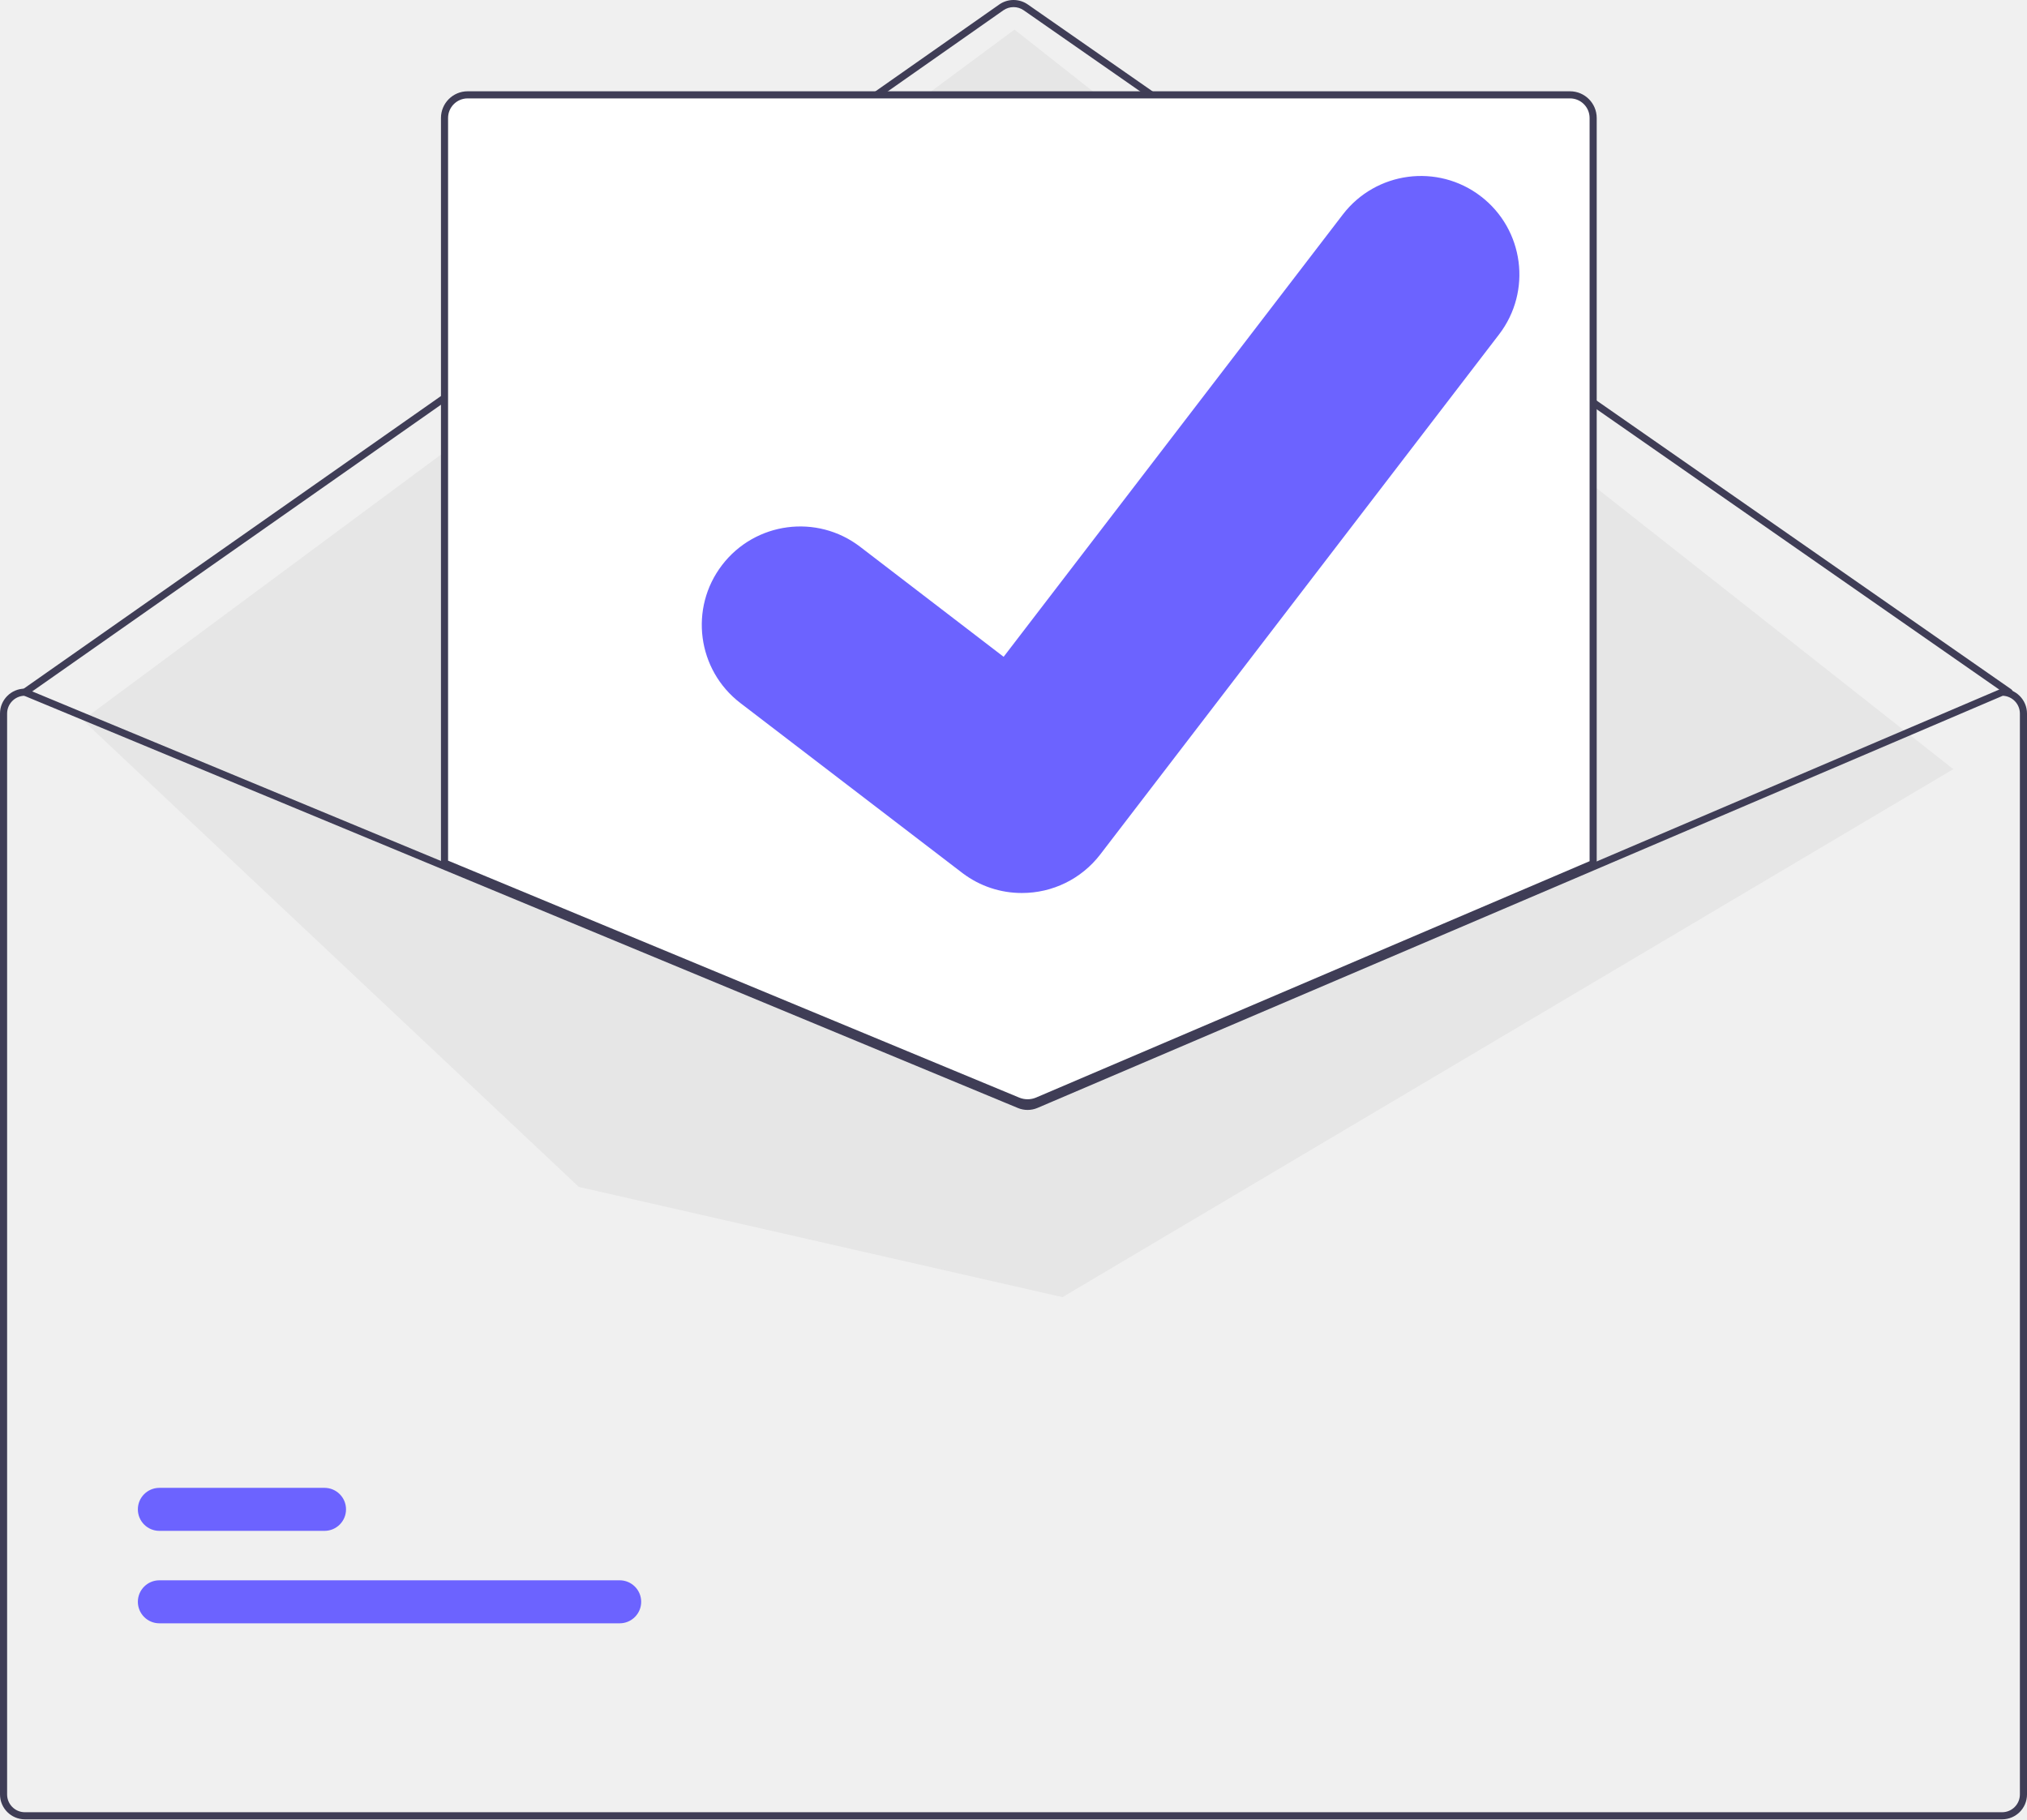
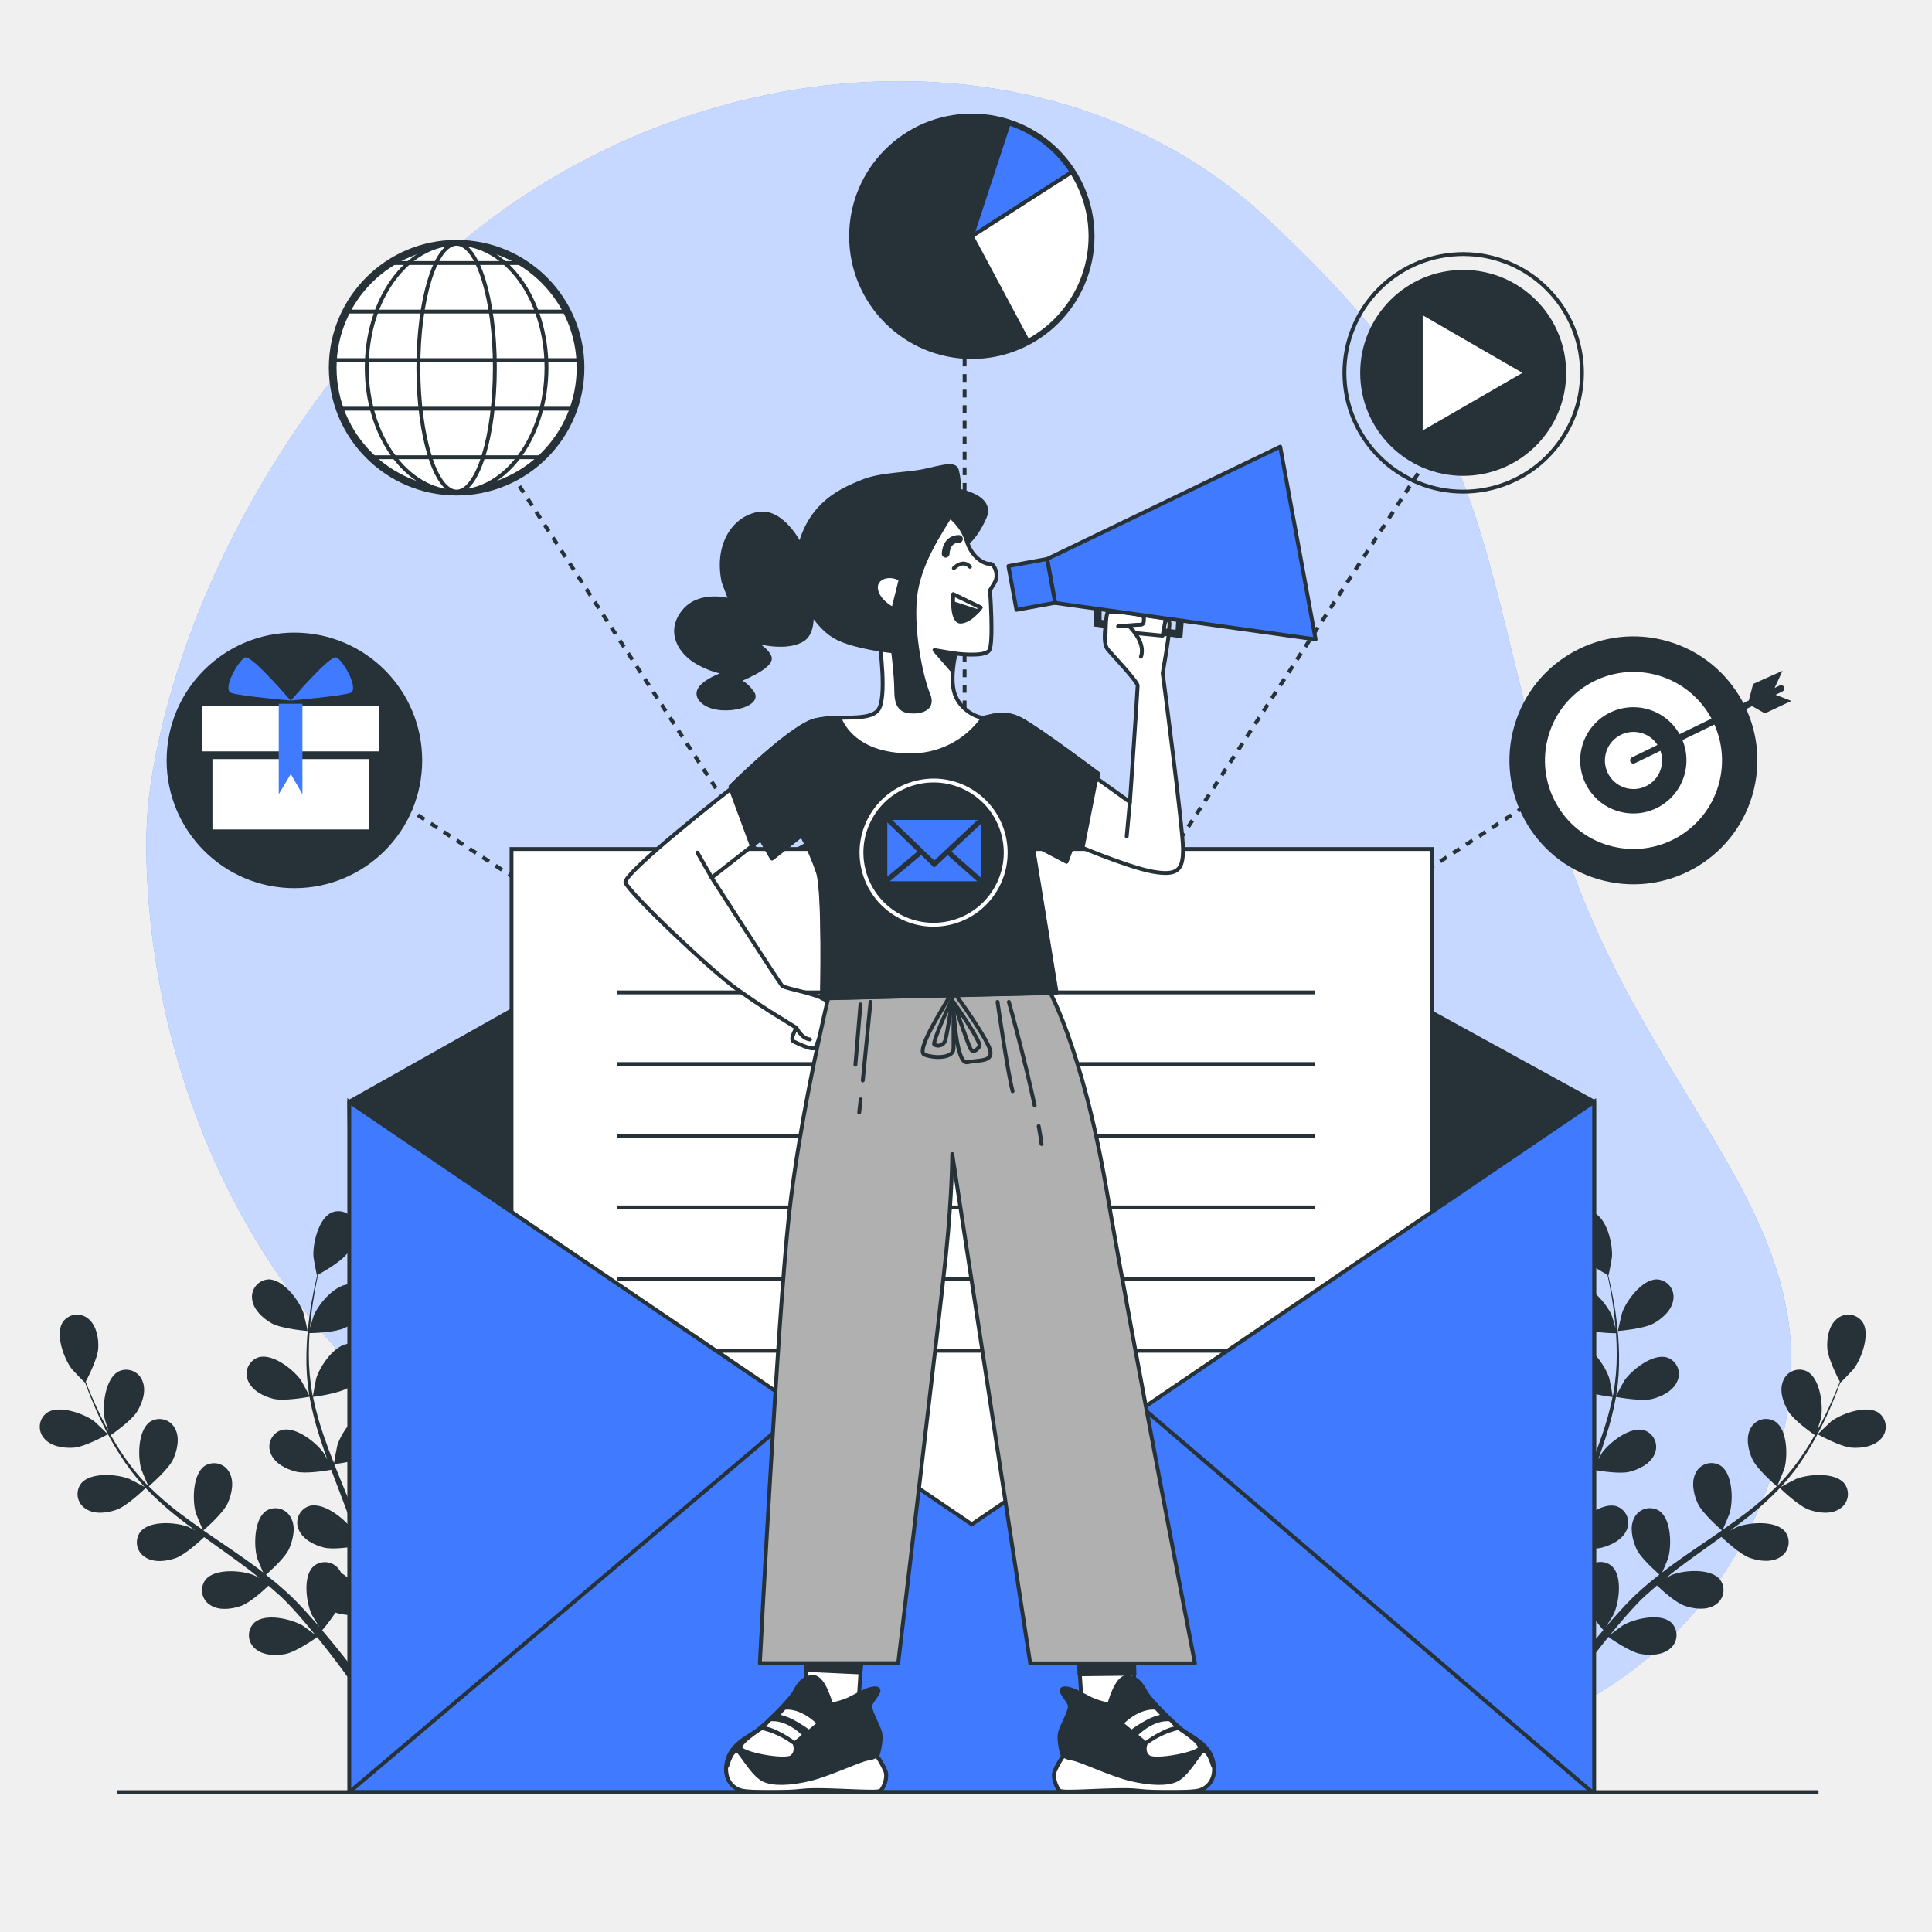
- <svg xmlns="http://www.w3.org/2000/svg" data-name="Layer 1" width="570" height="511.675" viewBox="0 0 570 511.675">
-   <path d="M879.999,389.837a.997.997,0,0,1-.571-.179L602.87,197.055a5.015,5.015,0,0,0-5.729.01L322.574,389.656a1,1,0,0,1-1.149-1.638l274.567-192.592a7.022,7.022,0,0,1,8.02-.013l276.559,192.603a1,1,0,0,1-.572,1.821Z" transform="translate(-315 -194.1626)" fill="#3f3d56" />
-   <polygon points="23.264 202.502 285.276 8.319 549.276 216.319 298.776 364.819 162.776 333.819 23.264 202.502" fill="#e6e6e6" />
-   <path d="M489.256,650.704H359.815a6.047,6.047,0,1,1,0-12.095H489.256a6.047,6.047,0,1,1,0,12.095Z" transform="translate(-315 -194.1626)" fill="#6c63ff" />
-   <path d="M406.256,624.704H359.815a6.047,6.047,0,1,1,0-12.095h46.44a6.047,6.047,0,1,1,0,12.095Z" transform="translate(-315 -194.1626)" fill="#6c63ff" />
-   <path d="M603.96,504.822a7.564,7.564,0,0,1-2.869-.562L439.5,437.211v-209.874a7.008,7.008,0,0,1,7-7h310a7.008,7.008,0,0,1,7,7v210.02l-.304.13L606.916,504.227A7.616,7.616,0,0,1,603.96,504.822Z" transform="translate(-315 -194.1626)" fill="#fff" />
-   <path d="M603.96,505.322a8.072,8.072,0,0,1-3.06-.599L439,437.545v-210.208a7.509,7.509,0,0,1,7.5-7.5h310a7.509,7.509,0,0,1,7.5,7.5V437.688l-156.888,66.999A8.11,8.11,0,0,1,603.96,505.322Zm-162.96-69.112,160.663,66.665a6.118,6.118,0,0,0,4.668-.028l155.669-66.479V227.337a5.507,5.507,0,0,0-5.5-5.5h-310a5.507,5.507,0,0,0-5.5,5.5Z" transform="translate(-315 -194.1626)" fill="#3f3d56" />
-   <path d="M878,387.837h-.2L763,436.857l-157.07,67.07a5.066,5.066,0,0,1-3.88.02L440,436.717l-117.62-48.8-.18-.08H322a7.008,7.008,0,0,0-7,7v304a7.008,7.008,0,0,0,7,7H878a7.008,7.008,0,0,0,7-7v-304A7.008,7.008,0,0,0,878,387.837Zm5,311a5.002,5.002,0,0,1-5,5H322a5.002,5.002,0,0,1-5-5v-304a5.011,5.011,0,0,1,4.81-5L440,438.877l161.28,66.92a7.121,7.121,0,0,0,5.44-.03L763,439.027l115.2-49.19a5.016,5.016,0,0,1,4.8,5Z" transform="translate(-315 -194.1626)" fill="#3f3d56" />
-   <path d="M602.345,445.31a27.499,27.499,0,0,1-16.546-5.496l-.296-.222-62.311-47.708a27.683,27.683,0,1,1,33.674-43.949l40.36,30.948,95.378-124.387a27.682,27.682,0,0,1,38.813-5.124l-.593.805.608-.793a27.714,27.714,0,0,1,5.124,38.813L624.369,434.506A27.694,27.694,0,0,1,602.345,445.31Z" transform="translate(-315 -194.1626)" fill="#6c63ff" />
+ <svg xmlns="http://www.w3.org/2000/svg" viewBox="0 0 500 500">
+   <g id="freepik--background-simple--inject-42">
+     <path d="M38.16,210.57S30.94,289,89.6,351.89s148.49,81.68,221,98.83,133.78-14.83,150-75.93-37.29-88.79-58.71-165S386.1,110.6,327.44,56.13,165.13,11.77,103.18,78,38.16,210.57,38.16,210.57Z" style="fill:#407BFF" />
+     <path d="M38.16,210.57S30.94,289,89.6,351.89s148.49,81.68,221,98.83,133.78-14.83,150-75.93-37.29-88.79-58.71-165S386.1,110.6,327.44,56.13,165.13,11.77,103.18,78,38.16,210.57,38.16,210.57Z" style="fill:#fff;opacity:0.7" />
+   </g>
+   <g id="freepik--Plants--inject-42">
+     <path d="M19.09,374.66c3-.22,8.82-3.47,8.83-3.47s-3.31-3.2-3.55-3.38c-2.73-2-9.19-4.35-12.29-2.14a4.5,4.5,0,0,0-.57,6.68C13.28,374.38,16.56,374.84,19.09,374.66Z" style="fill:#263238" />
+     <path d="M30.16,390.71c2.7-.95,7.17-5.26,7.52-5.61a79.81,79.81,0,0,0,7.87,7.18c1.61,1.29,3.27,2.55,5,3.79-.86-.45-1.62-.85-1.73-.89-3.17-1.24-10-1.77-12.43,1.18A4.5,4.5,0,0,0,37.57,403c2.24,1.49,5.53,1.07,7.92.22s6.32-4.45,7.34-5.42c.65.47,1.29.95,1.94,1.41,3.13,2.24,6.27,4.46,9.28,6.73,1.06.8,2.07,1.63,3.09,2.45-.76-.4-1.4-.73-1.5-.77-3.17-1.24-10-1.77-12.43,1.18a4.51,4.51,0,0,0,1.22,6.6c2.24,1.48,5.53,1.06,7.92.22s5.94-4.11,7.15-5.25c1,.87,2,1.74,3,2.64.63.62,1.28,1.18,1.88,1.84l1.81,1.92c1.1,1.25,2.25,2.54,3.29,3.8.74.87,1.42,1.7,2.11,2.55-1-.81-3.13-2.35-3.31-2.46-3-1.7-9.63-3.27-12.46-.71a4.5,4.5,0,0,0,.2,6.7c2,1.8,5.31,1.89,7.8,1.42,2.75-.53,7.64-3.95,8.25-4.38,1.13,1.4,2.23,2.78,3.24,4.09,2.73,3.52,5,6.65,6.75,9.18l2.24-1.18c-1.86-2.56-4.28-5.78-7.22-9.4-1.15-1.43-2.41-2.93-3.71-4.46a47.49,47.49,0,0,0,3.46-4.59c2.71,1,8.28.81,9,.79.18,1.8.33,3.54.45,5.2.32,4.31.48,8.09.57,11.12l2.43-1.29c-.15-2.84-.38-6.22-.75-10-.17-1.83-.39-3.77-.64-5.77.7-.2,6.45-1.88,8.57-3.7,1.94-1.65,3.94-4.29,3.78-7a4.51,4.51,0,0,0-5.11-4.35c-3.75.61-6.72,6.8-7.23,10.16,0,.2-.12,2.39-.15,3.77-.1-.81-.2-1.6-.31-2.44-.23-1.66-.5-3.31-.78-5.08q-.25-1.27-.51-2.58c-.15-.87-.42-1.76-.63-2.65-.52-2.06-1.16-4.11-1.84-6.17,1.45-.19,6.59-1,8.76-2.31s4.54-3.65,4.79-6.32a4.52,4.52,0,0,0-4.39-5.08c-3.8,0-7.67,5.71-8.69,9-.06.21-.53,2.62-.76,3.95-.42-1.24-.83-2.47-1.3-3.7-1.34-3.56-2.82-7.12-4.27-10.68l-1.31-3.27c.52-.07,6.65-.86,9.08-2.36,2.16-1.34,4.54-3.65,4.78-6.32A4.51,4.51,0,0,0,96,365.08c-3.81,0-7.68,5.71-8.69,8.95-.08.25-.74,3.72-.87,4.61-1-2.4-1.89-4.81-2.71-7.21A80,80,0,0,1,81,361.51c.24,0,6.65-.83,9.14-2.37,2.15-1.34,4.53-3.65,4.78-6.32a4.51,4.51,0,0,0-4.38-5.08c-3.81,0-7.68,5.71-8.69,8.95-.08.26-.8,4-.88,4.68,0-.2-.1-.39-.14-.59a58.55,58.55,0,0,1-.91-10.28c0-1.9.06-3.72.18-5.49,1.21,0,6.73-.2,9.13-1.34s4.9-3.13,5.45-5.76a4.52,4.52,0,0,0-3.8-5.53c-3.79-.38-8.26,4.83-9.63,7.95-.07.17-.64,2-1,3.29.07-.79.12-1.62.2-2.38.29-2.87.74-5.47,1.15-7.78.24-1.31.49-2.48.73-3.58,1.18-.65,5.87-3.3,7.44-5.38s2.92-5,2.18-7.62A4.51,4.51,0,0,0,86,313.73c-3.54,1.4-5.1,8.09-4.88,11.48,0,.3.85,4.85.91,4.81l.07,0c-.25,1.05-.51,2.18-.77,3.43-.46,2.3-1,4.9-1.32,7.77a79.8,79.8,0,0,0-.71,9.31,58.79,58.79,0,0,0,.7,10.43s0,.08,0,.12c-.5-1-2-3.74-2.14-3.93-2-2.78-7.37-7-11-5.87a4.51,4.51,0,0,0-2.62,6.17c1.05,2.47,4,3.94,6.49,4.56,2.78.69,8.88-.44,9.37-.53a79.14,79.14,0,0,0,2.6,10.32c.63,2,1.32,3.94,2,5.9-.46-.85-.88-1.6-.95-1.7-2-2.78-7.37-7-11-5.87a4.51,4.51,0,0,0-2.62,6.17c1.05,2.48,4,3.94,6.48,4.56s7.73-.23,9.11-.48c.29.75.56,1.5.85,2.25,1.37,3.6,2.76,7.18,4,10.73.44,1.25.83,2.5,1.23,3.75-.41-.75-.77-1.38-.83-1.47-2-2.78-7.38-7-11-5.87a4.51,4.51,0,0,0-2.63,6.17c1.06,2.47,4,3.94,6.49,4.56s7.22-.16,8.86-.44c.37,1.29.74,2.58,1,3.85.18.87.42,1.7.56,2.58s.3,1.74.45,2.59c.22,1.66.47,3.37.65,5,.13,1.13.24,2.21.35,3.29-.43-1.25-1.31-3.68-1.41-3.88a17.59,17.59,0,0,0-6-6.44,5.69,5.69,0,0,0-.52-.85,4.51,4.51,0,0,0-6.66-.81c-2.8,2.58-1.85,9.38-.43,12.47.09.18,1.22,2.05,2,3.22-.54-.62-1-1.23-1.61-1.86-1.1-1.26-2.24-2.49-3.45-3.81l-1.85-1.88c-.6-.63-1.32-1.23-2-1.86-1.57-1.42-3.23-2.79-4.93-4.12,1.1-1,5-4.45,6-6.77s1.77-5.54.5-7.91A4.5,4.5,0,0,0,68.89,391c-3.16,2.13-3.26,9-2.32,12.27.06.2,1,2.47,1.54,3.7-1-.79-2-1.59-3.12-2.36-3.08-2.23-6.28-4.39-9.45-6.55l-2.9-2c.4-.34,5.07-4.38,6.27-7,1.06-2.31,1.77-5.54.5-7.91A4.49,4.49,0,0,0,53,379.36c-3.16,2.12-3.26,9-2.31,12.26.07.24,1.43,3.51,1.81,4.32-2.12-1.48-4.22-3-6.24-4.52a79.82,79.82,0,0,1-7.76-6.76c.18-.16,5.09-4.36,6.31-7,1.06-2.3,1.78-5.54.51-7.91a4.51,4.51,0,0,0-6.46-1.81c-3.16,2.13-3.26,9-2.31,12.26.07.26,1.54,3.77,1.85,4.38l-.44-.41a57.56,57.56,0,0,1-6.43-8.07c-1.07-1.58-2-3.14-2.88-4.68,1-.69,5.5-3.89,6.87-6.16s2.37-5.31,1.37-7.8a4.51,4.51,0,0,0-6.22-2.52c-3.37,1.77-4.22,8.59-3.64,11.94,0,.18.55,2,1,3.31-.38-.7-.79-1.42-1.14-2.1-1.34-2.55-2.41-5-3.34-7.11-.51-1.23-1-2.35-1.36-3.4.62-1.18,3.07-6,3.23-8.58S25,343.17,23,341.42a4.51,4.51,0,0,0-6.68.63c-2.18,3.12.21,9.56,2.27,12.27.18.24,3.38,3.57,3.41,3.51l0-.07c.37,1,.78,2.11,1.24,3.29.89,2.17,1.91,4.62,3.19,7.21A79.58,79.58,0,0,0,31,376.42a59,59,0,0,0,6.33,8.31l.09.09c-1-.56-3.73-2-4-2.1-3.17-1.24-10-1.77-12.42,1.18a4.5,4.5,0,0,0,1.21,6.59C24.48,392,27.76,391.56,30.16,390.71Z" style="fill:#263238" />
+     <path d="M79.6,344.46c.07,0-1-4.5-1.1-4.78-1.15-3.2-5.26-8.7-9.07-8.57a4.52,4.52,0,0,0-4.16,5.26c.37,2.67,2.84,4.87,5.06,6.11C72.93,343.94,79.59,344.46,79.6,344.46Z" style="fill:#263238" />
+     <path d="M479.23,374.66c-3-.22-8.82-3.47-8.82-3.47s3.31-3.2,3.54-3.38c2.73-2,9.2-4.35,12.3-2.14a4.5,4.5,0,0,1,.56,6.68C485,374.38,481.76,374.84,479.23,374.66Z" style="fill:#263238" />
+     <path d="M468.17,390.71c-2.7-.95-7.17-5.26-7.53-5.61a78.69,78.69,0,0,1-7.87,7.18c-1.61,1.29-3.27,2.55-4.95,3.79.85-.45,1.62-.85,1.73-.89,3.17-1.24,10-1.77,12.42,1.18a4.5,4.5,0,0,1-1.22,6.59c-2.24,1.49-5.52,1.07-7.92.22s-6.32-4.45-7.33-5.42l-1.95,1.41c-3.13,2.24-6.26,4.46-9.27,6.73-1.06.8-2.08,1.63-3.1,2.45.76-.4,1.4-.73,1.51-.77,3.16-1.24,10-1.77,12.42,1.18a4.51,4.51,0,0,1-1.22,6.6c-2.24,1.48-5.53,1.06-7.92.22s-5.94-4.11-7.15-5.25c-1,.87-2,1.74-3,2.64-.64.62-1.29,1.18-1.89,1.84s-1.21,1.28-1.8,1.92c-1.11,1.25-2.25,2.54-3.3,3.8-.73.87-1.42,1.7-2.11,2.55,1.05-.81,3.13-2.35,3.32-2.46,2.94-1.7,9.63-3.27,12.45-.71a4.5,4.5,0,0,1-.2,6.7c-2,1.8-5.3,1.89-7.8,1.42-2.74-.53-7.63-3.95-8.24-4.38-1.14,1.4-2.23,2.78-3.25,4.09-2.72,3.52-5,6.65-6.75,9.18L404,435.73c1.86-2.56,4.29-5.78,7.22-9.4,1.15-1.43,2.41-2.93,3.72-4.46a48.72,48.72,0,0,1-3.47-4.59c-2.71,1-8.28.81-9,.79-.17,1.8-.33,3.54-.45,5.2-.32,4.31-.48,8.09-.56,11.12l-2.44-1.29c.15-2.84.39-6.22.75-10,.18-1.83.4-3.77.64-5.77-.7-.2-6.44-1.88-8.57-3.7-1.93-1.65-3.93-4.29-3.77-7a4.5,4.5,0,0,1,5.1-4.35c3.76.61,6.72,6.8,7.23,10.16,0,.2.12,2.39.15,3.77.11-.81.2-1.6.32-2.44.22-1.66.49-3.31.78-5.08.16-.85.33-1.71.5-2.58s.42-1.76.63-2.65c.53-2.06,1.16-4.11,1.84-6.17-1.45-.19-6.59-1-8.76-2.31s-4.54-3.65-4.78-6.32a4.51,4.51,0,0,1,4.38-5.08c3.81,0,7.68,5.71,8.69,9,.07.21.53,2.62.76,3.95.42-1.24.84-2.47,1.3-3.7,1.35-3.56,2.82-7.12,4.27-10.68.45-1.09.88-2.18,1.31-3.27-.51-.07-6.65-.86-9.08-2.36-2.15-1.34-4.53-3.65-4.78-6.32a4.51,4.51,0,0,1,4.38-5.08c3.81,0,7.68,5.71,8.7,8.95.07.25.74,3.72.86,4.61,1-2.4,1.89-4.81,2.72-7.21a79.88,79.88,0,0,0,2.74-9.92c-.24,0-6.64-.83-9.13-2.37-2.16-1.34-4.54-3.65-4.79-6.32a4.52,4.52,0,0,1,4.39-5.08c3.81,0,7.67,5.71,8.69,8.95.08.26.79,4,.87,4.68,0-.2.11-.39.14-.59a57.61,57.61,0,0,0,.91-10.28c0-1.9-.06-3.72-.18-5.49-1.21,0-6.73-.2-9.12-1.34s-4.91-3.13-5.45-5.76a4.51,4.51,0,0,1,3.8-5.53c3.79-.38,8.26,4.83,9.62,7.95.08.17.64,2,1,3.29-.07-.79-.12-1.62-.2-2.38-.29-2.87-.73-5.47-1.15-7.78-.24-1.31-.49-2.48-.73-3.58-1.17-.65-5.86-3.3-7.43-5.38s-2.92-5-2.19-7.62a4.51,4.51,0,0,1,5.92-3.15c3.54,1.4,5.1,8.09,4.88,11.48,0,.3-.85,4.85-.91,4.81l-.07,0c.25,1.05.52,2.18.78,3.43.46,2.3,1,4.9,1.32,7.77a79.89,79.89,0,0,1,.7,9.31,58.76,58.76,0,0,1-.69,10.43l0,.12c.5-1,2-3.74,2.14-3.93,2-2.78,7.37-7,11-5.87a4.5,4.5,0,0,1,2.62,6.17c-1.05,2.47-4,3.94-6.48,4.56-2.78.69-8.89-.44-9.38-.53a79.14,79.14,0,0,1-2.6,10.32c-.63,2-1.32,3.94-2,5.9.46-.85.88-1.6.95-1.7,2-2.78,7.38-7,11-5.87a4.51,4.51,0,0,1,2.63,6.17c-1.06,2.48-4,3.94-6.49,4.56s-7.73-.23-9.11-.48l-.84,2.25c-1.38,3.6-2.77,7.18-4,10.73-.44,1.25-.83,2.5-1.22,3.75.41-.75.76-1.38.82-1.47,2-2.78,7.38-7,11-5.87a4.51,4.51,0,0,1,2.62,6.17c-1.06,2.47-4,3.94-6.49,4.56s-7.22-.16-8.86-.44c-.36,1.29-.73,2.58-1,3.85-.18.87-.42,1.7-.55,2.58s-.3,1.74-.45,2.59c-.23,1.66-.47,3.37-.65,5-.14,1.13-.25,2.21-.36,3.29.43-1.25,1.32-3.68,1.41-3.88A17.54,17.54,0,0,1,410,407a4.41,4.41,0,0,1,.52-.85,4.5,4.5,0,0,1,6.65-.81c2.8,2.58,1.86,9.38.43,12.47-.09.18-1.22,2.05-2,3.22.54-.62,1.06-1.23,1.62-1.86,1.1-1.26,2.23-2.49,3.45-3.81l1.84-1.88c.61-.63,1.33-1.23,2-1.86,1.57-1.42,3.23-2.79,4.94-4.12-1.1-1-5-4.45-6-6.77s-1.78-5.54-.51-7.91a4.51,4.51,0,0,1,6.46-1.82c3.16,2.13,3.25,9,2.31,12.27-.06.2-1,2.47-1.54,3.7,1-.79,2.05-1.59,3.12-2.36,3.09-2.23,6.28-4.39,9.46-6.55l2.89-2c-.39-.34-5.07-4.38-6.27-7-1.06-2.31-1.77-5.54-.5-7.91a4.5,4.5,0,0,1,6.46-1.81c3.15,2.12,3.25,9,2.31,12.26-.07.24-1.43,3.51-1.82,4.32,2.13-1.48,4.23-3,6.24-4.52a78.65,78.65,0,0,0,7.76-6.76c-.18-.16-5.08-4.36-6.31-7-1.06-2.3-1.77-5.54-.5-7.91a4.5,4.5,0,0,1,6.45-1.81c3.16,2.13,3.26,9,2.31,12.26-.07.26-1.53,3.77-1.84,4.38l.44-.41a58.21,58.21,0,0,0,6.42-8.07c1.07-1.58,2-3.14,2.88-4.68-1-.69-5.5-3.89-6.86-6.16s-2.37-5.31-1.37-7.8a4.51,4.51,0,0,1,6.22-2.52c3.37,1.77,4.22,8.59,3.64,11.94,0,.18-.56,2-1,3.31.38-.7.79-1.42,1.15-2.1,1.34-2.55,2.4-5,3.33-7.11.52-1.23,1-2.35,1.37-3.4-.63-1.18-3.07-6-3.24-8.58s.35-5.81,2.38-7.56a4.51,4.51,0,0,1,6.68.63c2.18,3.12-.21,9.56-2.26,12.27-.18.24-3.39,3.57-3.42,3.51l0-.07c-.36,1-.77,2.11-1.24,3.29-.88,2.17-1.9,4.62-3.19,7.21a79.58,79.58,0,0,1-4.55,8.16,57.49,57.49,0,0,1-6.33,8.31l-.09.09c1-.56,3.73-2,4-2.1,3.16-1.24,10-1.77,12.42,1.18a4.5,4.5,0,0,1-1.22,6.59C473.85,392,470.56,391.56,468.17,390.71Z" style="fill:#263238" />
+     <path d="M418.73,344.46c-.07,0,1-4.5,1.09-4.78,1.15-3.2,5.27-8.7,9.07-8.57a4.51,4.51,0,0,1,4.16,5.26c-.36,2.67-2.84,4.87-5.05,6.11C425.4,343.94,418.73,344.46,418.73,344.46Z" style="fill:#263238" />
+   </g>
+   <g id="freepik--Icons--inject-42">
+     <line x1="92.23" y1="200.6" x2="93.06" y2="201.15" style="fill:none;stroke:#263238;stroke-miterlimit:10" />
+     <line x1="94.74" y1="202.24" x2="247.97" y2="301.87" style="fill:none;stroke:#263238;stroke-miterlimit:10;stroke-dasharray:1.998,1.998" />
+     <polyline points="248.81 302.42 249.64 302.96 249.1 302.13" style="fill:none;stroke:#263238;stroke-miterlimit:10" />
+     <line x1="248.02" y1="300.46" x2="116.58" y2="98.36" style="fill:none;stroke:#263238;stroke-miterlimit:10;stroke-dasharray:1.984,1.984" />
+     <line x1="116.03" y1="97.53" x2="115.49" y2="96.69" style="fill:none;stroke:#263238;stroke-miterlimit:10" />
+     <line x1="407.06" y1="200.6" x2="406.23" y2="201.15" style="fill:none;stroke:#263238;stroke-miterlimit:10" />
+     <line x1="404.55" y1="202.24" x2="251.32" y2="301.87" style="fill:none;stroke:#263238;stroke-miterlimit:10;stroke-dasharray:1.998,1.998" />
+     <polyline points="250.48 302.42 249.64 302.96 250.19 302.13" style="fill:none;stroke:#263238;stroke-miterlimit:10" />
+     <line x1="251.27" y1="300.46" x2="382.71" y2="98.36" style="fill:none;stroke:#263238;stroke-miterlimit:10;stroke-dasharray:1.984,1.984" />
+     <line x1="383.25" y1="97.53" x2="383.8" y2="96.69" style="fill:none;stroke:#263238;stroke-miterlimit:10" />
+     <line x1="249.64" y1="65.67" x2="249.64" y2="66.67" style="fill:none;stroke:#263238;stroke-miterlimit:10" />
+     <line x1="249.64" y1="68.68" x2="249.64" y2="300.96" style="fill:none;stroke:#263238;stroke-miterlimit:10;stroke-dasharray:2.011,2.011" />
+     <line x1="249.64" y1="301.96" x2="249.64" y2="302.96" style="fill:none;stroke:#263238;stroke-miterlimit:10" />
+     <circle cx="251.51" cy="61.15" r="30.75" style="fill:#263238;stroke:#263238;stroke-miterlimit:10;stroke-width:2px" />
+     <path d="M251.51,61.15l25.88-16.6a30.82,30.82,0,0,0-16.3-12.62Z" style="fill:#407BFF;stroke:#263238;stroke-miterlimit:10" />
+     <path d="M251.51,61.15,266,88.26a30.75,30.75,0,0,0,11.35-43.71Z" style="fill:#fff;stroke:#263238;stroke-miterlimit:10" />
+     <circle cx="378.67" cy="96.5" r="30.74" transform="translate(42.68 296.02) rotate(-45)" style="fill:none;stroke:#263238;stroke-miterlimit:10" />
+     <circle cx="378.67" cy="96.5" r="26.65" style="fill:#263238" />
+     <polygon points="394 96.5 368.19 81.59 368.19 111.4 394 96.5" style="fill:#fff" />
+     <circle cx="422.72" cy="196.79" r="32.08" transform="translate(132.88 562.03) rotate(-76.53)" style="fill:#263238" />
+     <circle cx="422.72" cy="196.79" r="22.91" transform="translate(133.22 562.31) rotate(-76.58)" style="fill:#fff" />
+     <circle cx="422.72" cy="196.79" r="13.75" transform="translate(133.56 562.58) rotate(-76.64)" style="fill:#263238" />
+     <circle cx="422.72" cy="196.79" r="7.4" transform="translate(133.8 562.77) rotate(-76.67)" style="fill:#fff" />
+     <path d="M463.6,181.4l-4.08-1.59,1.78-.87a.85.85,0,1,0-.74-1.53l-1.29.63,2.05-4.44L453.71,177l-1.11,4.27L422.35,196a.85.85,0,0,0-.39,1.14.83.83,0,0,0,1.13.39l30.35-14.78,3.31,1.87Z" style="fill:#263238" />
+     <circle cx="118.17" cy="95.16" r="32.07" style="fill:#fff;stroke:#263238;stroke-miterlimit:10;stroke-width:2px" />
+     <ellipse cx="118.17" cy="95.16" rx="23.26" ry="32.07" style="fill:#fff;stroke:#263238;stroke-miterlimit:10" />
+     <ellipse cx="118.17" cy="95.16" rx="9.9" ry="32.07" style="fill:#fff;stroke:#263238;stroke-miterlimit:10" />
+     <line x1="101.18" y1="68.07" x2="135.73" y2="68.07" style="fill:none;stroke:#263238;stroke-miterlimit:10" />
+     <line x1="89.56" y1="80.64" x2="146.73" y2="80.64" style="fill:none;stroke:#263238;stroke-miterlimit:10" />
+     <line x1="86.26" y1="93.2" x2="150.18" y2="93.2" style="fill:none;stroke:#263238;stroke-miterlimit:10" />
+     <line x1="87.67" y1="105.77" x2="148.3" y2="105.77" style="fill:none;stroke:#263238;stroke-miterlimit:10" />
+     <line x1="96.31" y1="118.33" x2="140.6" y2="118.33" style="fill:none;stroke:#263238;stroke-miterlimit:10" />
+     <circle cx="76.19" cy="196.79" r="32.07" style="fill:#263238;stroke:#263238;stroke-miterlimit:10;stroke-width:2px" />
+     <rect x="53.98" y="181.63" width="42.53" height="34.03" style="fill:#fff;stroke:#263238;stroke-miterlimit:10;stroke-width:2px" />
+     <rect x="51.32" y="181.63" width="47.85" height="13.82" style="fill:#fff;stroke:#263238;stroke-miterlimit:10;stroke-width:2px" />
+     <path d="M75.2,181.29s-10-11.71-11.71-11.15-6.13,8.36-3.62,9.2S75.2,181.29,75.2,181.29Z" style="fill:#407BFF" />
+     <path d="M75.29,181.29s10-11.71,11.71-11.15,6.14,8.36,3.63,9.2S75.29,181.29,75.29,181.29Z" style="fill:#407BFF" />
+     <polygon points="78.27 205.55 75.26 200.32 72.14 205.55 72.14 182.13 78.27 182.13 78.27 205.55" style="fill:#407BFF" />
+   </g>
+   <g id="freepik--Mail--inject-42">
+     <polygon points="90.39 285.14 249.53 195.57 412.57 285.14 412.57 414.99 92.35 414.99 90.39 285.14" style="fill:#263238;stroke:#263238;stroke-linecap:round;stroke-linejoin:round" />
+     <rect x="132.38" y="219.73" width="238.22" height="211.86" style="fill:#fff;stroke:#263238;stroke-miterlimit:10" />
+     <line x1="159.71" y1="256.83" x2="340.33" y2="256.83" style="fill:none;stroke:#263238;stroke-miterlimit:10" />
+     <line x1="159.71" y1="275.38" x2="340.33" y2="275.38" style="fill:none;stroke:#263238;stroke-miterlimit:10" />
+     <line x1="159.71" y1="293.93" x2="340.33" y2="293.93" style="fill:none;stroke:#263238;stroke-miterlimit:10" />
+     <line x1="159.71" y1="312.48" x2="340.33" y2="312.48" style="fill:none;stroke:#263238;stroke-miterlimit:10" />
+     <line x1="159.71" y1="331.03" x2="340.33" y2="331.03" style="fill:none;stroke:#263238;stroke-miterlimit:10" />
+     <line x1="159.71" y1="349.58" x2="340.33" y2="349.58" style="fill:none;stroke:#263238;stroke-miterlimit:10" />
+     <polygon points="412.57 463.81 90.39 463.81 90.39 285.14 251.49 394.49 412.57 285.14 412.57 463.81" style="fill:#407BFF;stroke:#263238;stroke-miterlimit:10" />
+     <line x1="90.39" y1="463.81" x2="207.53" y2="364.6" style="fill:none;stroke:#263238;stroke-miterlimit:10" />
+     <line x1="412.06" y1="463.81" x2="295.79" y2="364.44" style="fill:none;stroke:#263238;stroke-miterlimit:10" />
+   </g>
+   <g id="freepik--Character--inject-42">
+     <path d="M286.33,160.67s-1.21,5.66.41,7.48,7.68,8.29,7.68,9.3-2,30.13-2,30.13l-9.3-6.67-5.66,17.39s14.15,6.07,20.83,7.28,7.88-.61,7.88-5.86-5.26-45.5-5.26-45.5,1.62-9.3,1.62-10.92.61-2.43-.81-3.24-12.94-2-12.94-2S286.33,159.05,286.33,160.67Z" style="fill:#fff;stroke:#263238;stroke-linecap:round;stroke-linejoin:round" />
+     <polygon points="283.33 203.36 280.26 218.94 277.44 218.3 283.33 203.36" style="fill:#263238;stroke:#263238;stroke-linecap:round;stroke-linejoin:round" />
+     <path d="M306,165.21l-22.91-3.08v-5.71a1,1,0,0,1,2,0v4L304.24,163l.33-4.62a1,1,0,1,1,1.95.14Z" style="fill:#263238" />
+     <polygon points="288.36 163.3 300.89 164.51 301.7 160.06 288.76 158.04 288.36 163.3" style="fill:#fff;stroke:#263238;stroke-linecap:round;stroke-linejoin:round" />
+     <path d="M286.13,163.91s0-5.06.61-5.46,9.3.2,9.3,1.41,0,1.82-1,1.82-3,.2-3,.2,4.65,4.25,3.23,8.09" style="fill:#fff;stroke:#263238;stroke-linecap:round;stroke-linejoin:round" />
+     <line x1="292.4" y1="207.58" x2="291.59" y2="216.48" style="fill:none;stroke:#263238;stroke-linecap:round;stroke-linejoin:round" />
+     <path d="M189.71,203.7S161.13,226,161.87,228.41s21.94,22.68,28.95,27.65,10.88,7.2,10.88,7.2l4.42,2.76s-1.84,3-.73,3.51,5.16,2.58,5.71,1.47,3.51-9.4,3.14-11.43-11.07-3.69-11.8-4.43-18.26-28-18.26-28l13.65-10.69Z" style="fill:#fff;stroke:#263238;stroke-linecap:round;stroke-linejoin:round" />
+     <polygon points="189.22 204.44 194.41 218.51 197.83 216.42 189.22 204.44" style="fill:#263238;stroke:#263238;stroke-linecap:round;stroke-linejoin:round" />
+     <path d="M206.12,266s1.3,2.77,3.51,3" style="fill:none;stroke:#263238;stroke-linecap:round;stroke-linejoin:round" />
+     <line x1="184.18" y1="227.11" x2="180.49" y2="220.66" style="fill:none;stroke:#263238;stroke-linecap:round;stroke-linejoin:round" />
+     <polygon points="208.71 429.02 208.41 445.41 221.84 445.7 223.03 427.84 208.71 429.02" style="fill:#fff;stroke:#263238;stroke-linecap:round;stroke-linejoin:round" />
+     <polygon points="208.76 428.13 208.76 432.18 222.69 432.83 223.01 428.62 208.76 428.13" style="fill:#263238;stroke:#263238;stroke-linecap:round;stroke-linejoin:round" />
+     <path d="M215.05,441.13s-1.77-6.94-4.43-7.09-4,1.92-5,3.84-7.53,8.41-9.75,10-7.08,3.69-7.82,8.41,2.06,6.65,4,7.09,10.63.59,15.8,0,19.26.81,20.08,0,1.92-3.4,1.18-5.17a24,24,0,0,0-2.07-3.69s1.48-4.28.59-6.64-2.66-5.32-2.36-6.65,3.54-4.13,1.33-4.28-5.76,2.51-8,3.25A19.41,19.41,0,0,1,215.05,441.13Z" style="fill:#263238;stroke:#263238;stroke-linecap:round;stroke-linejoin:round" />
+     <path d="M224.5,455.15c-2.07.3-10,4.13-15.06,5.32s-9.44,1.32-11.81.14-4.43-4.72-6.2-6.94-3.24,3.4-3.24,3.4l-.25.11c-.3,4.11,2.28,5.82,4.08,6.24s10.63.59,15.8,0,19.26.81,20.08,0,1.92-3.4,1.18-5.17a24,24,0,0,0-2.07-3.69C226.13,454.41,226.57,454.86,224.5,455.15Z" style="fill:#fff;stroke:#263238;stroke-linecap:round;stroke-linejoin:round" />
+     <path d="M203,442s4-.88,9,4l-2.65,2.21s-5.17-4-8.42-4Z" style="fill:#fff;stroke:#263238;stroke-linecap:round;stroke-linejoin:round" />
+     <path d="M199.26,445s4-.89,9,4l-2.65,2.22s-5.17-4-8.42-4Z" style="fill:#fff;stroke:#263238;stroke-linecap:round;stroke-linejoin:round" />
+     <line x1="210.92" y1="444.52" x2="215.05" y2="441.13" style="fill:none;stroke:#263238;stroke-linecap:round;stroke-linejoin:round" />
+     <path d="M205.61,451.17s1,2.21-.74,3.54-13.44-.89-13.29-2.51,5.61-5,5.61-5A22.59,22.59,0,0,1,205.61,451.17Z" style="fill:#fff;stroke:#263238;stroke-linecap:round;stroke-linejoin:round" />
+     <polygon points="293.42 429.02 293.71 445.41 280.28 445.7 279.1 427.84 293.42 429.02" style="fill:#fff;stroke:#263238;stroke-linecap:round;stroke-linejoin:round" />
+     <polygon points="279.36 430.88 279.36 433.31 293.61 433.15 293.45 429.59 279.04 429.43 279.36 430.88" style="fill:#263238;stroke:#263238;stroke-linecap:round;stroke-linejoin:round" />
+     <path d="M287.07,441.13s1.77-6.94,4.43-7.09,4,1.92,5,3.84,7.53,8.41,9.74,10,7.09,3.69,7.82,8.41-2.06,6.65-4,7.09-10.63.59-15.8,0-19.26.81-20.07,0-1.92-3.4-1.19-5.17a24,24,0,0,1,2.07-3.69s-1.48-4.28-.59-6.64,2.66-5.32,2.36-6.65-3.54-4.13-1.33-4.28,5.76,2.51,8,3.25A19.23,19.23,0,0,0,287.07,441.13Z" style="fill:#263238;stroke:#263238;stroke-linecap:round;stroke-linejoin:round" />
+     <path d="M277.62,455.15c2.07.3,10,4.13,15.06,5.32s9.45,1.32,11.81.14,4.43-4.72,6.2-6.94,3.25,3.4,3.25,3.4l.24.11c.3,4.11-2.28,5.82-4.08,6.24s-10.63.59-15.8,0-19.26.81-20.07,0-1.92-3.4-1.19-5.17a24,24,0,0,1,2.07-3.69C276,454.41,275.55,454.86,277.62,455.15Z" style="fill:#fff;stroke:#263238;stroke-linecap:round;stroke-linejoin:round" />
+     <path d="M299.17,442s-4-.88-9,4l2.66,2.21s5.16-4,8.41-4Z" style="fill:#fff;stroke:#263238;stroke-linecap:round;stroke-linejoin:round" />
+     <path d="M302.86,445s-4-.89-9,4l2.66,2.22s5.16-4,8.41-4Z" style="fill:#fff;stroke:#263238;stroke-linecap:round;stroke-linejoin:round" />
+     <line x1="291.2" y1="444.52" x2="287.07" y2="441.13" style="fill:none;stroke:#263238;stroke-linecap:round;stroke-linejoin:round" />
+     <path d="M296.52,451.17s-1,2.21.73,3.54,13.44-.89,13.29-2.51-5.61-5-5.61-5A22.51,22.51,0,0,0,296.52,451.17Z" style="fill:#fff;stroke:#263238;stroke-linecap:round;stroke-linejoin:round" />
+     <path d="M214.88,256s-7.81,31.89-10.74,58.91-7.49,115.53-7.49,115.53h35.8s10.74-89.83,12.37-105.77,1.62-26,1.62-26l20.18,131.81h42.63s-16.27-83.64-22.78-122-15.62-53.37-15.62-53.37Z" style="fill:#b0b0b0;stroke:#263238;stroke-linecap:round;stroke-linejoin:round" />
+     <path d="M245.47,258.31c-.31.93-8.79,13.67-6.19,14.64s7.49,1,7.49-1.62V260.91s.65,14.65,3.58,14,6.83,0,5.86-3.26S247.75,258,247.75,258,246.44,255.38,245.47,258.31Z" style="fill:#b0b0b0;stroke:#263238;stroke-linecap:round;stroke-linejoin:round" />
+     <path d="M246.81,259.38s7.38,10.48,6.67,11.43-1.67,1.9-2.38.48S246.81,259.38,246.81,259.38Z" style="fill:none;stroke:#263238;stroke-miterlimit:10" />
+     <path d="M246.57,258.19s-5.48,11.67-4.76,12.14a1.9,1.9,0,0,0,2.85-1.19C245.14,267.48,246.57,258.19,246.57,258.19Z" style="fill:none;stroke:#263238;stroke-miterlimit:10" />
+     <path d="M268.81,291.45c.3,1.65.56,3.21.74,4.61" style="fill:none;stroke:#263238;stroke-linecap:round;stroke-linejoin:round" />
+     <path d="M261.09,259.29s4.06,14.5,6.67,26.81" style="fill:none;stroke:#263238;stroke-linecap:round;stroke-linejoin:round" />
+     <path d="M258.16,259.29s2.6,18.22,3.9,23.1" style="fill:none;stroke:#263238;stroke-linecap:round;stroke-linejoin:round" />
+     <path d="M222.74,284.52c-.14,1.26-.26,2.41-.38,3.4" style="fill:none;stroke:#263238;stroke-linecap:round;stroke-linejoin:round" />
+     <path d="M225.29,259.29s-1.08,11.13-2,20.33" style="fill:none;stroke:#263238;stroke-linecap:round;stroke-linejoin:round" />
+     <line x1="222.69" y1="259.94" x2="221.38" y2="275.56" style="fill:none;stroke:#263238;stroke-linecap:round;stroke-linejoin:round" />
+     <path d="M245.49,126.5s12.13,1.21,9.3,7.48-5.66,7.48-6.27,7.48-5.46-7.48-5.46-7.48Z" style="fill:#263238;stroke:#263238;stroke-linecap:round;stroke-linejoin:round" />
+     <path d="M244.07,132.36s4.65,2.63,6.07,7.48,5.05,6.27,6.07,6.07,2.42,2.83,1.21,4.85l-1.21,2s1,13.75-.21,15.57-8.69.81-8.69.81-1.62,6.47-.2,10.52,5.66,6.06,7.28,6.06,5.05-2,9.7.41,20.22,14.15,20.22,14.15L276,223l-8.9-4.65,6.27,38.62-60.66,1.42s.61-27.5-1-32.56a59.39,59.39,0,0,0-4.25-9.7l-7.68,6.06-10.72-18.6s15.77-15.77,22-17.19,13.75.41,16.18-2.63.4-17.39.4-17.39-5.86-2-9.3-12.33,8.29-21,8.29-21S231.94,127.51,244.07,132.36Z" style="fill:#fff;stroke:#263238;stroke-linecap:round;stroke-linejoin:round" />
+     <polygon points="247.31 169.16 241.84 168.24 246.23 173.29 247.31 169.16" style="fill:#263238;stroke:#263238;stroke-linecap:round;stroke-linejoin:round" />
+     <path d="M244.74,143.31s0-3.84,3.44-3.84" style="fill:none;stroke:#263238;stroke-linecap:round;stroke-linejoin:round;stroke-width:2px" />
+     <path d="M253.78,157.23l-7.08-3.44s-.6,7.28,2,7.08S253.78,157.23,253.78,157.23Z" style="fill:#263238;stroke:#263238;stroke-linecap:round;stroke-linejoin:round" />
+     <path d="M246.85,147.06s2.28-2.47,4.18-.38" style="fill:none;stroke:#263238;stroke-linecap:round;stroke-linejoin:round" />
+     <path d="M246.65,156.1l6.36,2.07a11.19,11.19,0,0,0,.77-.94l-7.08-3.43S246.62,154.83,246.65,156.1Z" style="fill:#fff;stroke:#263238;stroke-linecap:round;stroke-linejoin:round" />
+     <path d="M207.07,141.06s-4.45-9.1-10.72-8.09-11.12,7.88-9.1,17.59c0,0,1,2.63,1.82,4.85,0,0-7.88-2.42-12.13,2.83s-1,10.72,3.84,13.35,7.69,2.43,7.69,2.43-10.72,3.23-6.88,7.28,15.57,1.41,13.14-2-4.24-3-4.24-3,9.7-3.64,8.69-6.27-5.86-4.65-5.86-4.65,9.3,3.24,14.36.2.6-16,.6-16Z" style="fill:#263238;stroke:#263238;stroke-linecap:round;stroke-linejoin:round" />
+     <path d="M247.71,122.05s1.62,5.66-1.21,10.51-8.9,13.15-9.71,22.45,1.82,20.83,3.44,24.67-2,4.65-4.65,4.45-3.64-1.82-3.64-5.46-.81-10.11-.81-10.11-10.31-1-15.16-3.85-11.93-12.53-8.9-23.65,11.12-14.36,16-16.38,11.53-1.82,16.18-2.83S247.51,119.62,247.71,122.05Z" style="fill:#263238;stroke:#263238;stroke-linecap:round;stroke-linejoin:round" />
+     <path d="M233,150.36l-1.82,7.28s-3.84-1.82-4.45-5.06,4-4.85,7.28-2" style="fill:#fff;stroke:#263238;stroke-linecap:round;stroke-linejoin:round" />
+     <line x1="292" y1="161.88" x2="289.37" y2="162.09" style="fill:none;stroke:#263238;stroke-linecap:round;stroke-linejoin:round" />
+     <polygon points="273.08 156.04 340.48 165.47 331.32 115.61 271 144.66 273.08 156.04" style="fill:#407BFF;stroke:#263238;stroke-linecap:round;stroke-linejoin:round" />
+     <rect x="261.94" y="145.48" width="10.18" height="11.52" transform="translate(-22.85 50.49) rotate(-10.36)" style="fill:#407BFF;stroke:#263238;stroke-linecap:round;stroke-linejoin:round" />
+     <path d="M284.31,200.3s-15.57-11.73-20.22-14.15-8-.46-9.63-.41A22.64,22.64,0,0,1,235,195.45c-13.3-.17-17-7.57-17.8-9.73a32.45,32.45,0,0,0-6.06.63c-6.27,1.42-22,17.19-22,17.19l10.72,18.6,7.68-6.06a59.39,59.39,0,0,1,4.25,9.7c1.62,5.06,1,32.56,1,32.56l60.66-1.42-6.27-38.62L276,223Z" style="fill:#263238;stroke:#263238;stroke-linecap:round;stroke-linejoin:round" />
+     <circle cx="241.61" cy="220.65" r="18.66" transform="translate(-44.53 61.96) rotate(-13.39)" style="fill:none;stroke:#fff;stroke-miterlimit:10" />
+     <polygon points="253.01 212.2 230.88 212.2 241.79 222.71 253.01 212.2" style="fill:#407BFF" />
+     <polygon points="246.22 220.39 253.92 227.19 253.92 213.17 246.22 220.39" style="fill:#407BFF" />
+     <polygon points="237.44 220.37 229.64 212.85 229.64 226.87 237.44 220.37" style="fill:#407BFF" />
+     <polygon points="245.24 221.3 241.78 224.55 238.41 221.3 230.29 228.07 252.9 228.07 245.24 221.3" style="fill:#407BFF" />
+   </g>
+   <g id="freepik--Floor--inject-42">
+     <line x1="30.31" y1="463.81" x2="470.63" y2="463.81" style="fill:none;stroke:#263238;stroke-miterlimit:10" />
+   </g>
</svg>
